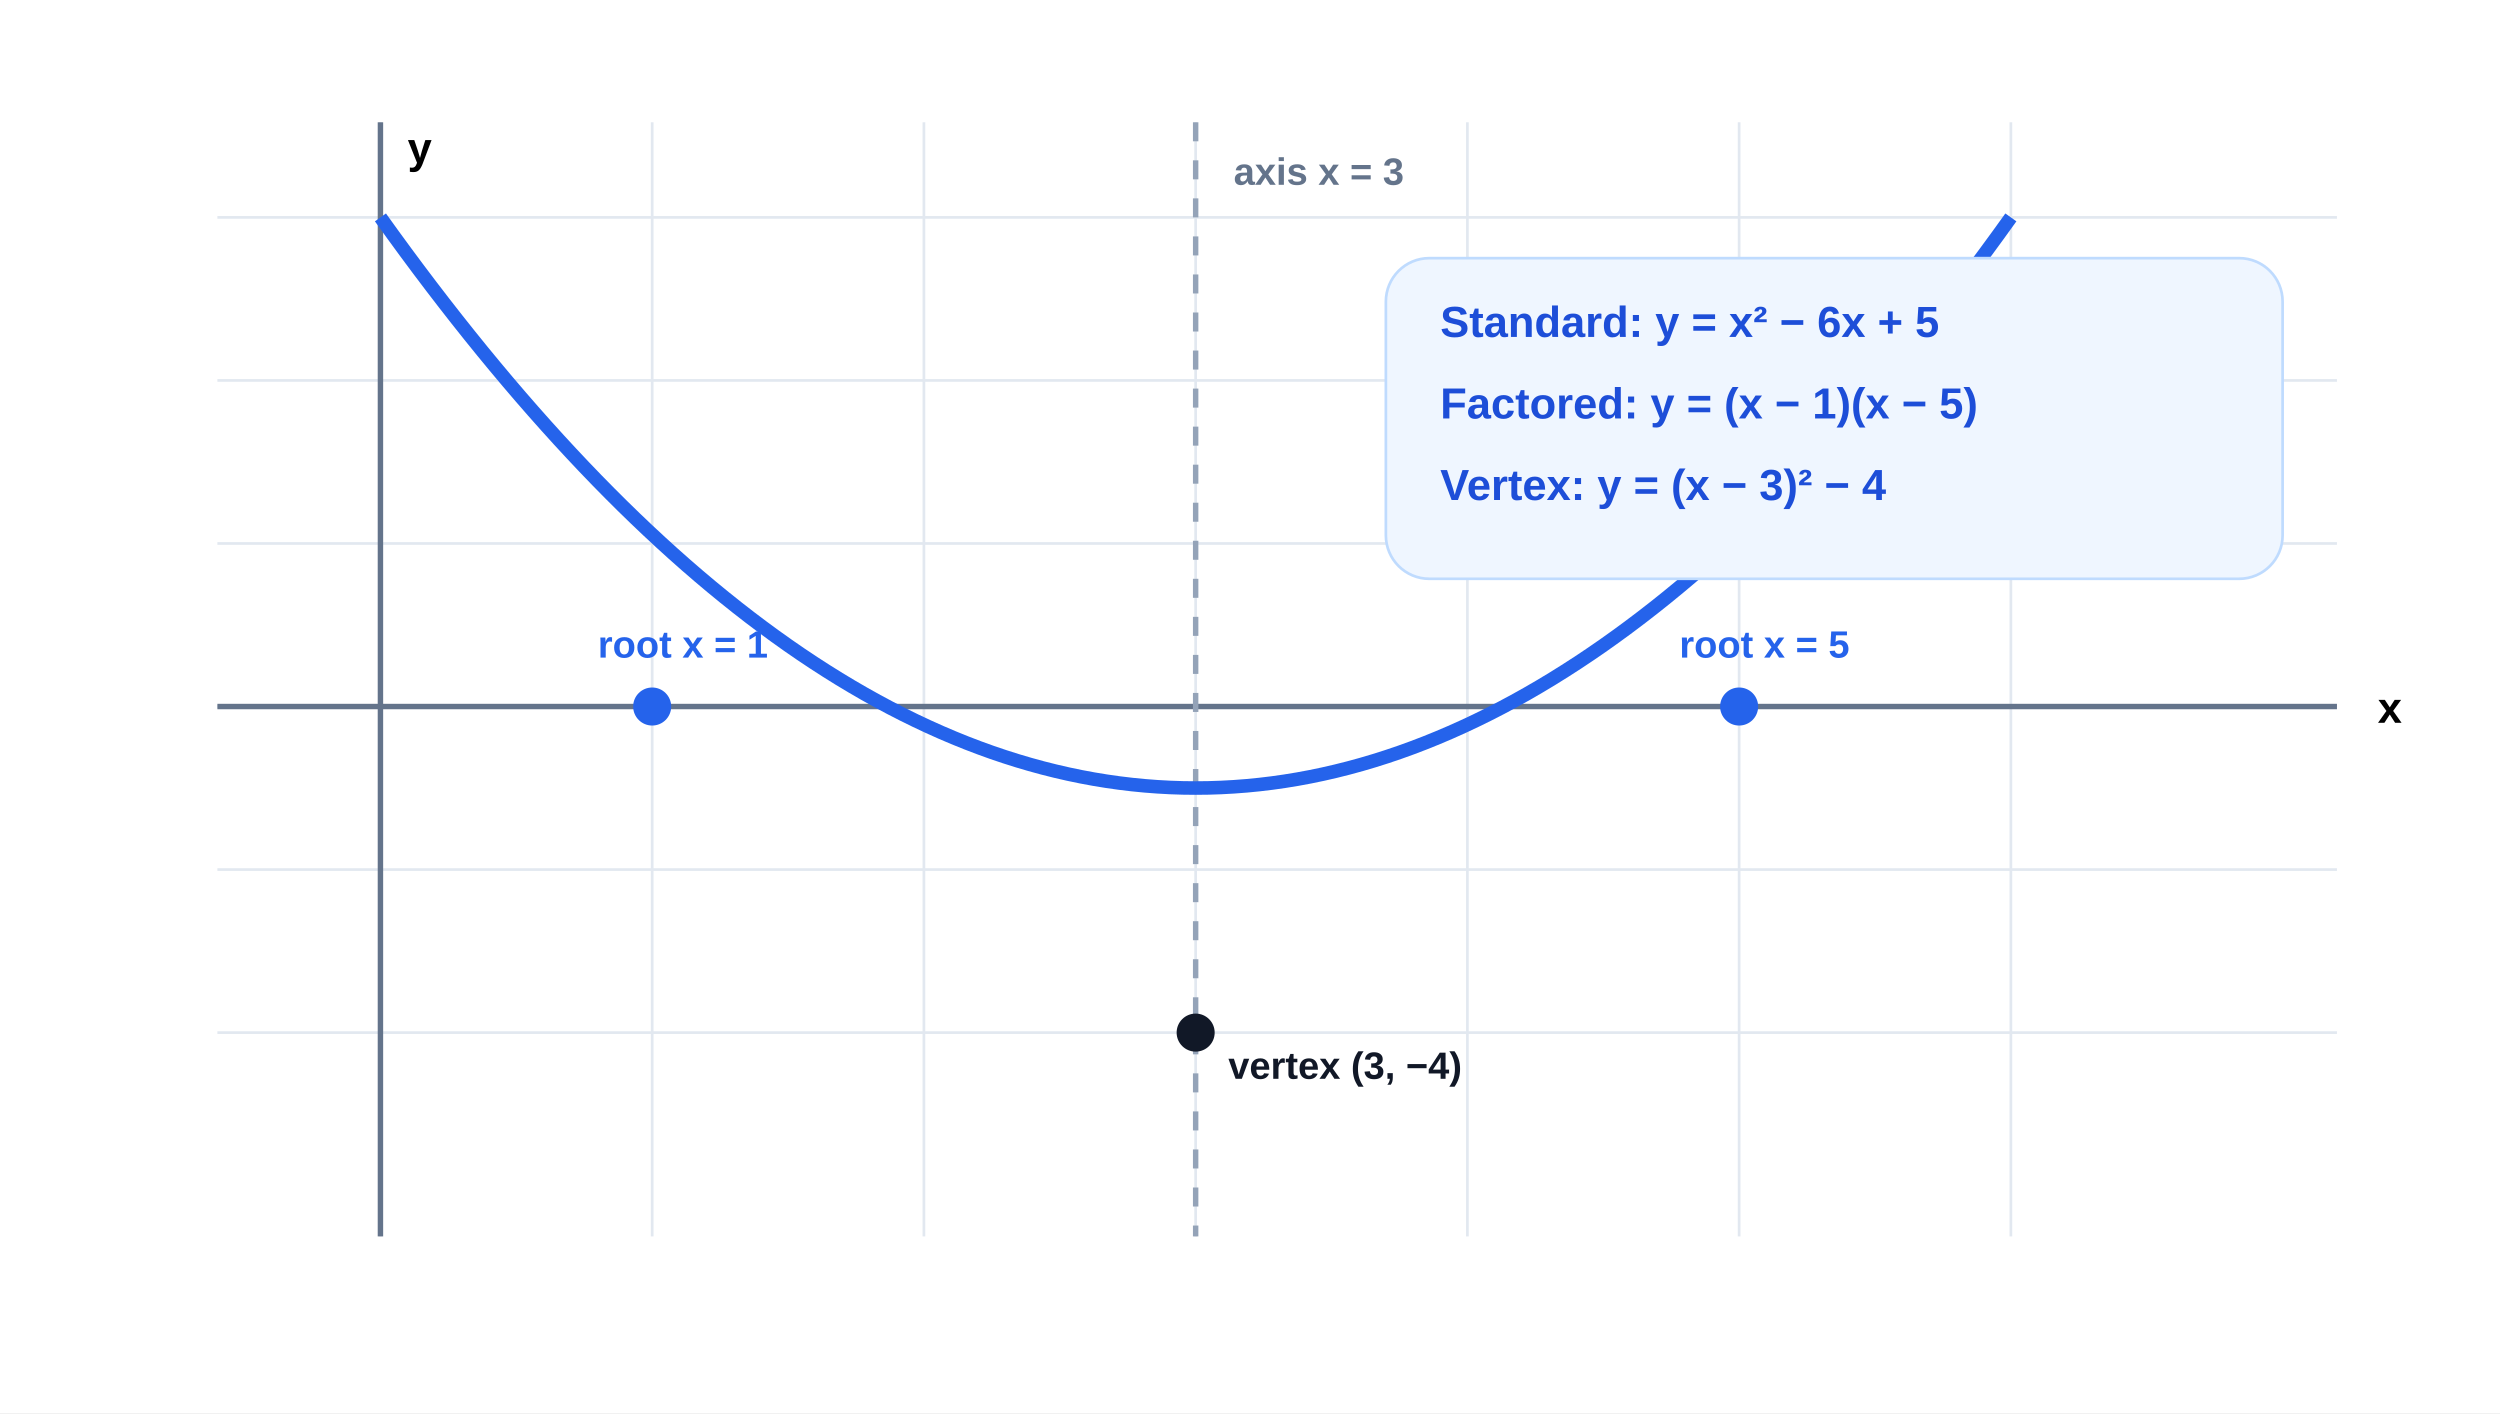
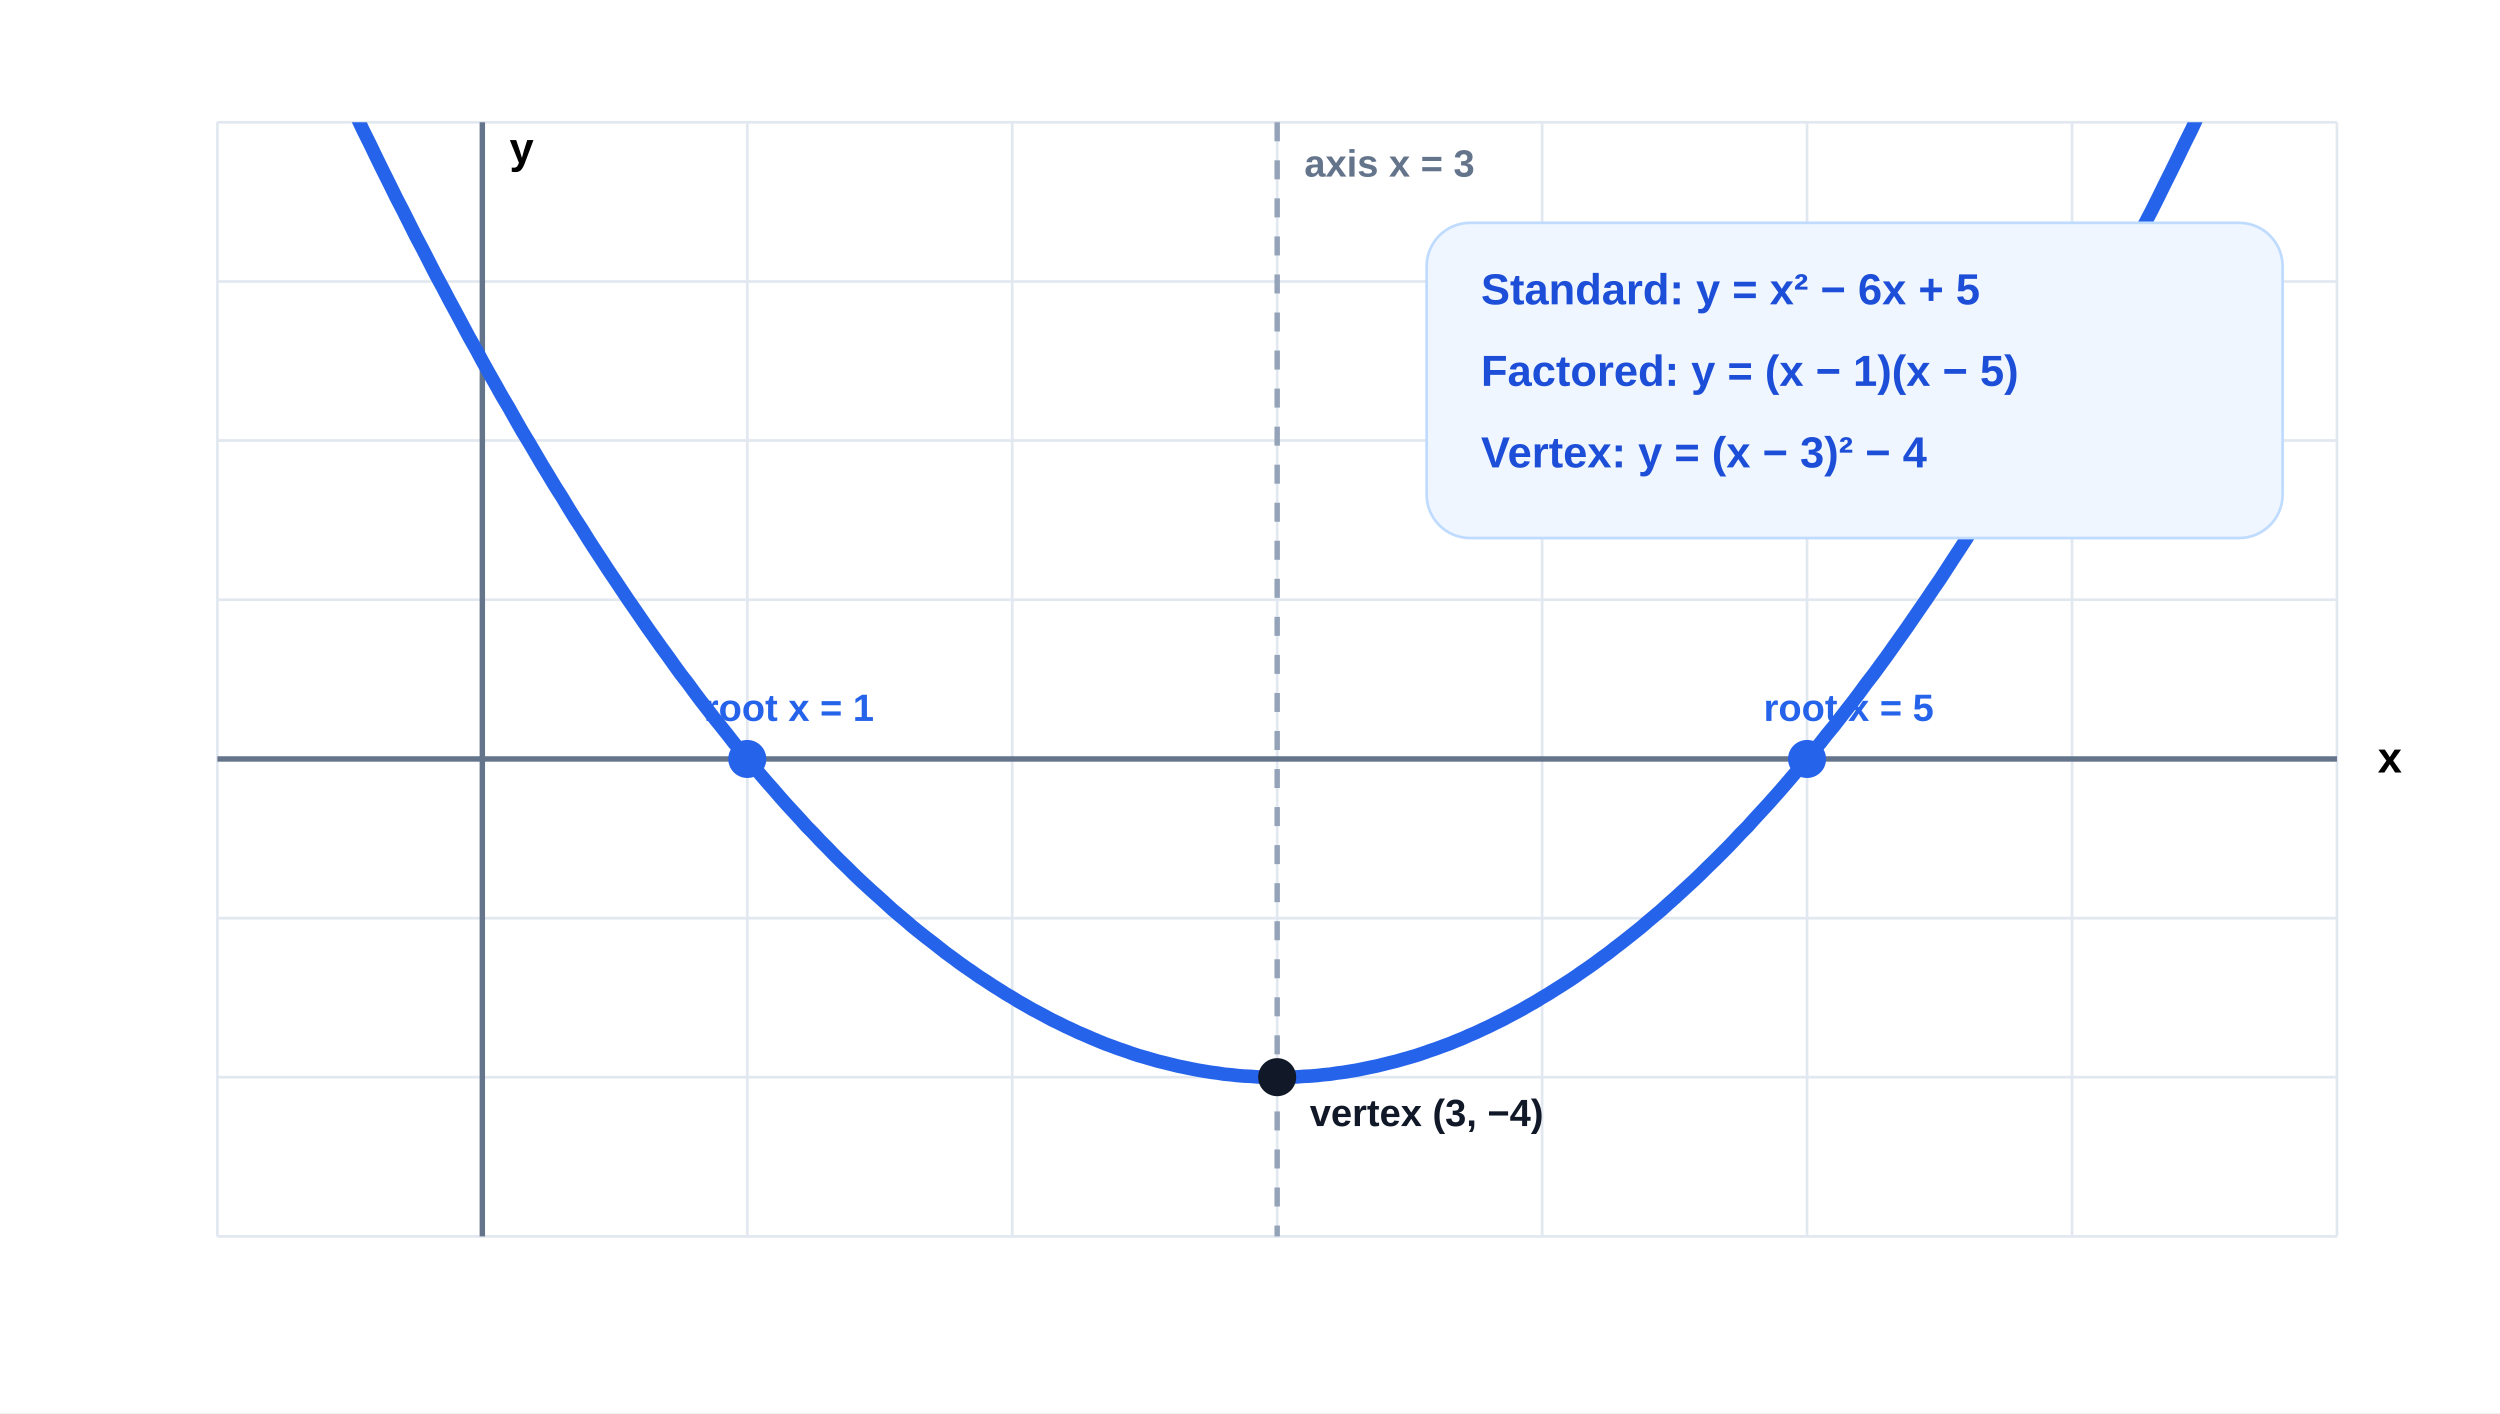
<svg xmlns="http://www.w3.org/2000/svg" viewBox="0 0 920 520" role="img" aria-labelledby="title desc">
  <style>
.grid{stroke:#e2e8f0;stroke-width:1}.axis{stroke:#64748b;stroke-width:2}.dash{stroke:#94a3b8;stroke-width:2;stroke-dasharray:7 7}
.label{font:bold 16px Arial,sans-serif}.small{font:bold 14px Arial,sans-serif}
</style>
+   <defs>
+     <clipPath id="plot">
+       <rect x="80" y="45" width="780" height="410" />
+     </clipPath>
+   </defs>
  <rect width="920" height="520" fill="white" />
-   <g>
-     <line x1="80" y1="80" x2="860" y2="80" class="grid" />
-     <line x1="80" y1="140" x2="860" y2="140" class="grid" />
-     <line x1="80" y1="200" x2="860" y2="200" class="grid" />
-     <line x1="80" y1="260" x2="860" y2="260" class="grid" />
-     <line x1="80" y1="320" x2="860" y2="320" class="grid" />
-     <line x1="80" y1="380" x2="860" y2="380" class="grid" />
-     <line x1="140" y1="45" x2="140" y2="455" class="grid" />
-     <line x1="240" y1="45" x2="240" y2="455" class="grid" />
-     <line x1="340" y1="45" x2="340" y2="455" class="grid" />
-     <line x1="440" y1="45" x2="440" y2="455" class="grid" />
-     <line x1="540" y1="45" x2="540" y2="455" class="grid" />
-     <line x1="640" y1="45" x2="640" y2="455" class="grid" />
-     <line x1="740" y1="45" x2="740" y2="455" class="grid" />
-   </g>
-   <line x1="80" y1="260" x2="860" y2="260" class="axis" />
-   <line x1="140" y1="45" x2="140" y2="455" class="axis" />
-   <line x1="440" y1="45" x2="440" y2="455" class="dash" />
-   <path d="M 140 80 Q 440 500 740 80" fill="none" stroke="#2563eb" stroke-width="5" />
-   <circle cx="240" cy="260" r="7" fill="#2563eb" />
-   <circle cx="640" cy="260" r="7" fill="#2563eb" />
-   <circle cx="440" cy="380" r="7" fill="#111827" />
-   <text x="220" y="242" class="small" fill="#2563eb">root x = 1</text>
-   <text x="618" y="242" class="small" fill="#2563eb">root x = 5</text>
-   <text x="452" y="397" class="small" fill="#111827">vertex (3, −4)</text>
-   <text x="454" y="68" class="small" fill="#64748b">axis x = 3</text>
-   <rect x="510" y="95" width="330" height="118" rx="16" fill="#eff6ff" stroke="#bfdbfe" />
-   <text x="530" y="124" class="label" fill="#1d4ed8">Standard: y = x² − 6x + 5</text>
-   <text x="530" y="154" class="label" fill="#1d4ed8">Factored: y = (x − 1)(x − 5)</text>
-   <text x="530" y="184" class="label" fill="#1d4ed8">Vertex: y = (x − 3)² − 4</text>
-   <text x="875" y="266" class="label">x</text>
-   <text x="150" y="60" class="label">y</text>
+   <line x1="80.0" y1="45" x2="80.0" y2="455" class="grid" />
+   <line x1="177.5" y1="45" x2="177.5" y2="455" class="grid" />
+   <line x1="275.0" y1="45" x2="275.0" y2="455" class="grid" />
+   <line x1="372.5" y1="45" x2="372.5" y2="455" class="grid" />
+   <line x1="470.0" y1="45" x2="470.0" y2="455" class="grid" />
+   <line x1="567.5" y1="45" x2="567.5" y2="455" class="grid" />
+   <line x1="665.0" y1="45" x2="665.0" y2="455" class="grid" />
+   <line x1="762.5" y1="45" x2="762.5" y2="455" class="grid" />
+   <line x1="860.0" y1="45" x2="860.0" y2="455" class="grid" />
+   <line x1="80" y1="455.0" x2="860" y2="455.0" class="grid" />
+   <line x1="80" y1="396.4" x2="860" y2="396.4" class="grid" />
+   <line x1="80" y1="337.9" x2="860" y2="337.9" class="grid" />
+   <line x1="80" y1="279.3" x2="860" y2="279.3" class="grid" />
+   <line x1="80" y1="220.7" x2="860" y2="220.7" class="grid" />
+   <line x1="80" y1="162.1" x2="860" y2="162.1" class="grid" />
+   <line x1="80" y1="103.6" x2="860" y2="103.6" class="grid" />
+   <line x1="80" y1="45.0" x2="860" y2="45.0" class="grid" />
+   <line x1="80" y1="279.3" x2="860" y2="279.3" class="axis" />
+   <line x1="177.5" y1="45" x2="177.5" y2="455" class="axis" />
+   <line x1="470.0" y1="45" x2="470.0" y2="455" class="dash" />
+   <polyline points="80.0,-72.1 82.4,-66.3 84.9,-60.5 87.3,-54.7 89.8,-49.0 92.2,-43.3 94.6,-37.7 97.1,-32.0 99.5,-26.5 101.9,-20.9 104.4,-15.4 106.8,-9.9 109.3,-4.5 111.7,0.9 114.1,6.3 116.6,11.6 119.0,16.9 121.4,22.1 123.9,27.4 126.3,32.5 128.8,37.7 131.2,42.8 133.6,47.9 136.1,52.9 138.5,57.9 140.9,62.8 143.4,67.8 145.8,72.7 148.3,77.5 150.7,82.3 153.1,87.1 155.6,91.8 158.0,96.5 160.4,101.2 162.9,105.8 165.3,110.4 167.8,115.0 170.2,119.5 172.6,124.0 175.1,128.4 177.5,132.9 179.9,137.2 182.4,141.6 184.8,145.9 187.3,150.1 189.7,154.4 192.1,158.6 194.6,162.7 197.0,166.8 199.4,170.9 201.9,175.0 204.3,179.0 206.8,182.9 209.2,186.9 211.6,190.8 214.1,194.6 216.5,198.5 218.9,202.2 221.4,206.0 223.8,209.7 226.3,213.4 228.7,217.0 231.1,220.6 233.6,224.2 236.0,227.7 238.4,231.2 240.9,234.7 243.3,238.1 245.8,241.5 248.2,244.9 250.6,248.2 253.1,251.4 255.5,254.7 257.9,257.9 260.4,261.1 262.8,264.2 265.3,267.3 267.7,270.3 270.1,273.4 272.6,276.3 275.0,279.3 277.4,282.2 279.9,285.1 282.3,287.9 284.8,290.7 287.2,293.5 289.6,296.2 292.1,298.9 294.5,301.5 296.9,304.2 299.4,306.7 301.8,309.3 304.3,311.8 306.7,314.3 309.1,316.7 311.6,319.1 314.0,321.5 316.4,323.8 318.9,326.1 321.3,328.3 323.8,330.5 326.2,332.7 328.6,334.9 331.1,337.0 333.5,339.0 335.9,341.1 338.4,343.1 340.8,345.0 343.3,346.9 345.7,348.8 348.1,350.7 350.6,352.5 353.0,354.3 355.4,356.0 357.9,357.7 360.3,359.4 362.8,361.0 365.2,362.6 367.6,364.1 370.1,365.7 372.5,367.1 374.9,368.6 377.4,370.0 379.8,371.4 382.3,372.7 384.7,374.0 387.1,375.3 389.6,376.5 392.0,377.7 394.4,378.8 396.9,380.0 399.3,381.0 401.8,382.1 404.2,383.1 406.6,384.1 409.1,385.0 411.5,385.9 413.9,386.7 416.4,387.6 418.8,388.4 421.3,389.1 423.7,389.8 426.1,390.5 428.6,391.1 431.0,391.7 433.4,392.3 435.9,392.8 438.3,393.3 440.8,393.8 443.2,394.2 445.6,394.6 448.1,394.9 450.5,395.3 452.9,395.5 455.4,395.8 457.8,396.0 460.3,396.1 462.7,396.3 465.1,396.4 467.6,396.4 470.0,396.4 472.4,396.4 474.9,396.4 477.3,396.3 479.7,396.1 482.2,396.0 484.6,395.8 487.1,395.5 489.5,395.3 491.9,394.9 494.4,394.6 496.8,394.2 499.3,393.8 501.7,393.3 504.1,392.8 506.6,392.3 509.0,391.7 511.4,391.1 513.9,390.5 516.3,389.8 518.8,389.1 521.2,388.4 523.6,387.6 526.1,386.7 528.5,385.9 530.9,385.0 533.4,384.1 535.8,383.1 538.3,382.1 540.7,381.0 543.1,380.0 545.6,378.8 548.0,377.7 550.4,376.5 552.9,375.3 555.3,374.0 557.8,372.7 560.2,371.4 562.6,370.0 565.1,368.6 567.5,367.1 569.9,365.7 572.4,364.1 574.8,362.6 577.3,361.0 579.7,359.4 582.1,357.7 584.6,356.0 587.0,354.3 589.4,352.5 591.9,350.7 594.3,348.8 596.8,346.9 599.2,345.0 601.6,343.1 604.1,341.1 606.5,339.0 608.9,337.0 611.4,334.9 613.8,332.7 616.3,330.5 618.7,328.3 621.1,326.1 623.6,323.8 626.0,321.5 628.4,319.1 630.9,316.7 633.3,314.3 635.8,311.8 638.2,309.3 640.6,306.7 643.1,304.2 645.5,301.5 647.9,298.9 650.4,296.2 652.8,293.5 655.3,290.7 657.7,287.9 660.1,285.1 662.6,282.2 665.0,279.3 667.4,276.3 669.9,273.4 672.3,270.3 674.8,267.3 677.2,264.2 679.6,261.1 682.1,257.9 684.5,254.7 686.9,251.4 689.4,248.2 691.8,244.9 694.3,241.5 696.7,238.1 699.1,234.7 701.6,231.2 704.0,227.7 706.4,224.2 708.9,220.6 711.3,217.0 713.8,213.4 716.2,209.7 718.6,206.0 721.1,202.2 723.5,198.5 725.9,194.6 728.4,190.8 730.8,186.9 733.3,182.9 735.7,179.0 738.1,175.0 740.6,170.9 743.0,166.8 745.4,162.7 747.9,158.6 750.3,154.4 752.8,150.1 755.2,145.9 757.6,141.6 760.1,137.2 762.5,132.9 764.9,128.4 767.4,124.0 769.8,119.5 772.3,115.0 774.7,110.4 777.1,105.8 779.6,101.2 782.0,96.5 784.4,91.8 786.9,87.1 789.3,82.3 791.8,77.5 794.2,72.7 796.6,67.8 799.1,62.8 801.5,57.9 803.9,52.9 806.4,47.9 808.8,42.8 811.3,37.7 813.7,32.5 816.1,27.4 818.6,22.1 821.0,16.9 823.4,11.6 825.9,6.3 828.3,0.9 830.8,-4.5 833.2,-9.9 835.6,-15.4 838.1,-20.9 840.5,-26.5 842.9,-32.0 845.4,-37.7 847.8,-43.3 850.3,-49.0 852.7,-54.7 855.1,-60.5 857.6,-66.3 860.0,-72.1" fill="none" stroke="#2563eb" stroke-width="5" stroke-linecap="round" stroke-linejoin="round" clip-path="url(#plot)" />
+   <circle cx="275.0" cy="279.3" r="7" fill="#2563eb" />
+   <circle cx="665.0" cy="279.3" r="7" fill="#2563eb" />
+   <circle cx="470.0" cy="396.4" r="7" fill="#111827" />
+   <text x="259.0" y="265.3" class="small" fill="#2563eb">root x = 1</text>
+   <text x="649.0" y="265.3" class="small" fill="#2563eb">root x = 5</text>
+   <text x="482.0" y="414.4" class="small" fill="#111827">vertex (3, −4)</text>
+   <text x="480.0" y="65" class="small" fill="#64748b">axis x = 3</text>
+   <rect x="525" y="82" width="315" height="116" rx="16" fill="#eff6ff" stroke="#bfdbfe" />
+   <text x="545" y="112" class="label" fill="#1d4ed8">Standard: y = x² − 6x + 5</text>
+   <text x="545" y="142" class="label" fill="#1d4ed8">Factored: y = (x − 1)(x − 5)</text>
+   <text x="545" y="172" class="label" fill="#1d4ed8">Vertex: y = (x − 3)² − 4</text>
+   <text x="875" y="284.3" class="label">x</text>
+   <text x="187.5" y="60" class="label">y</text>
</svg>
